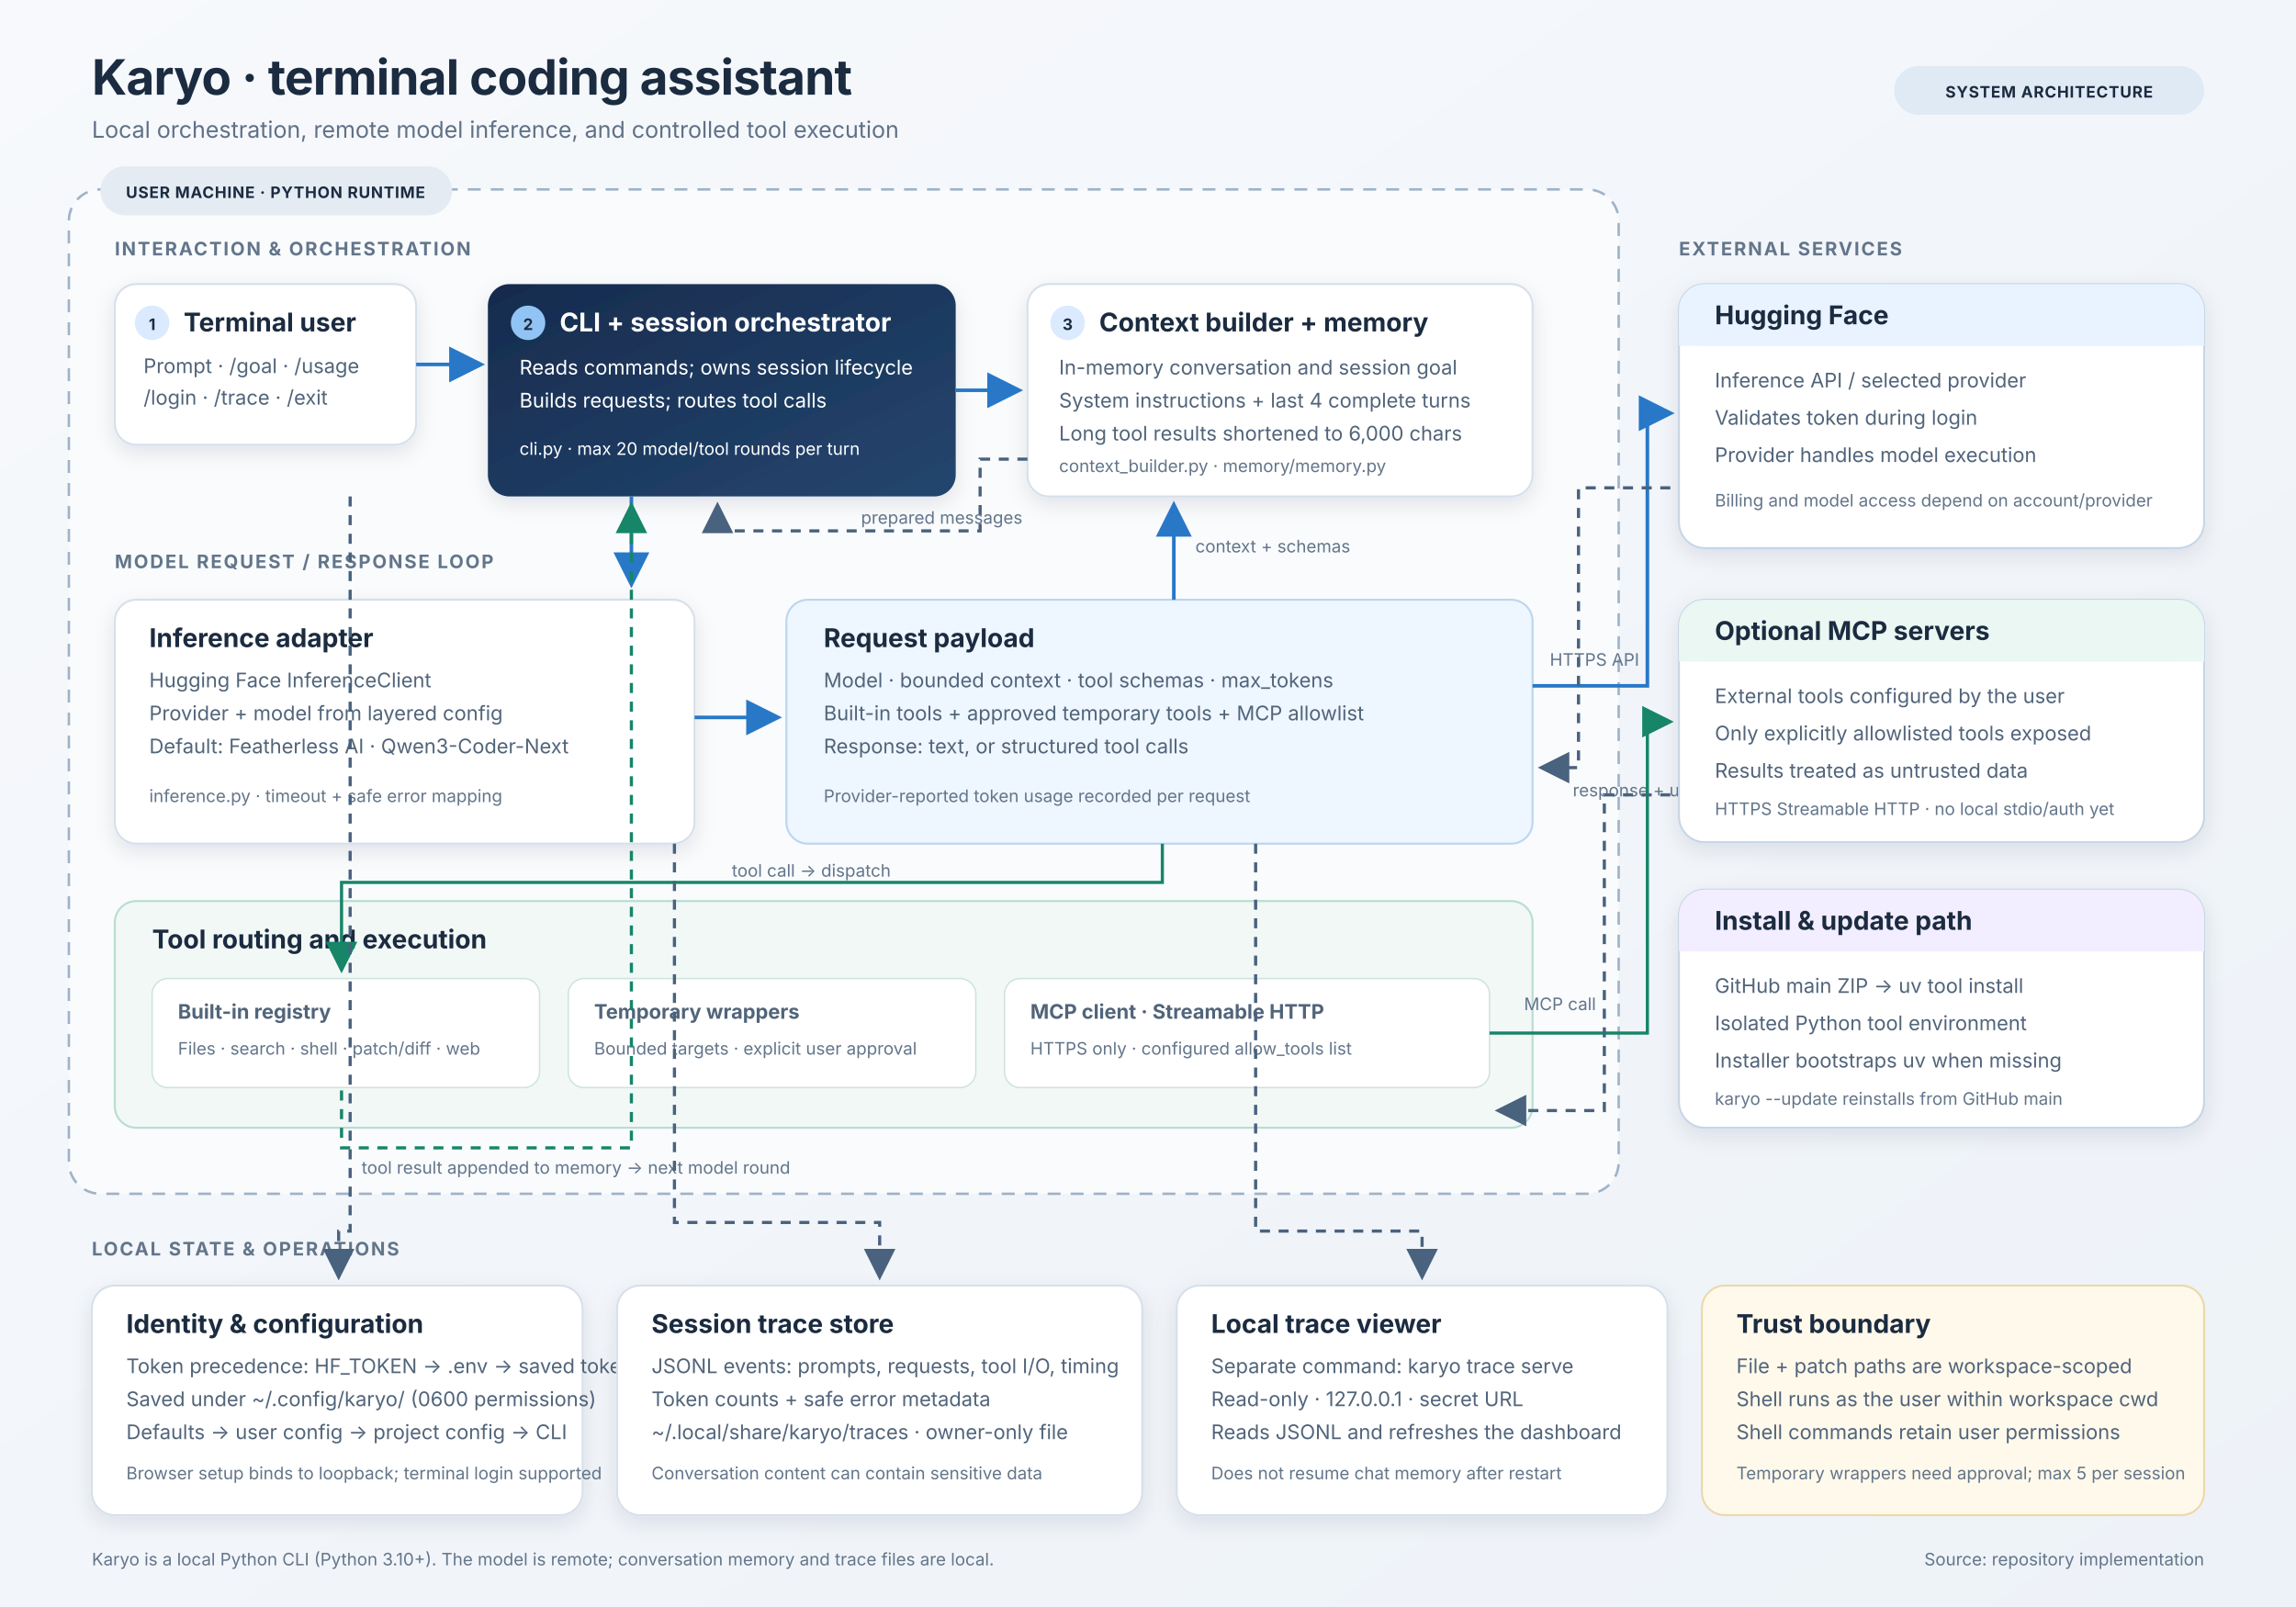
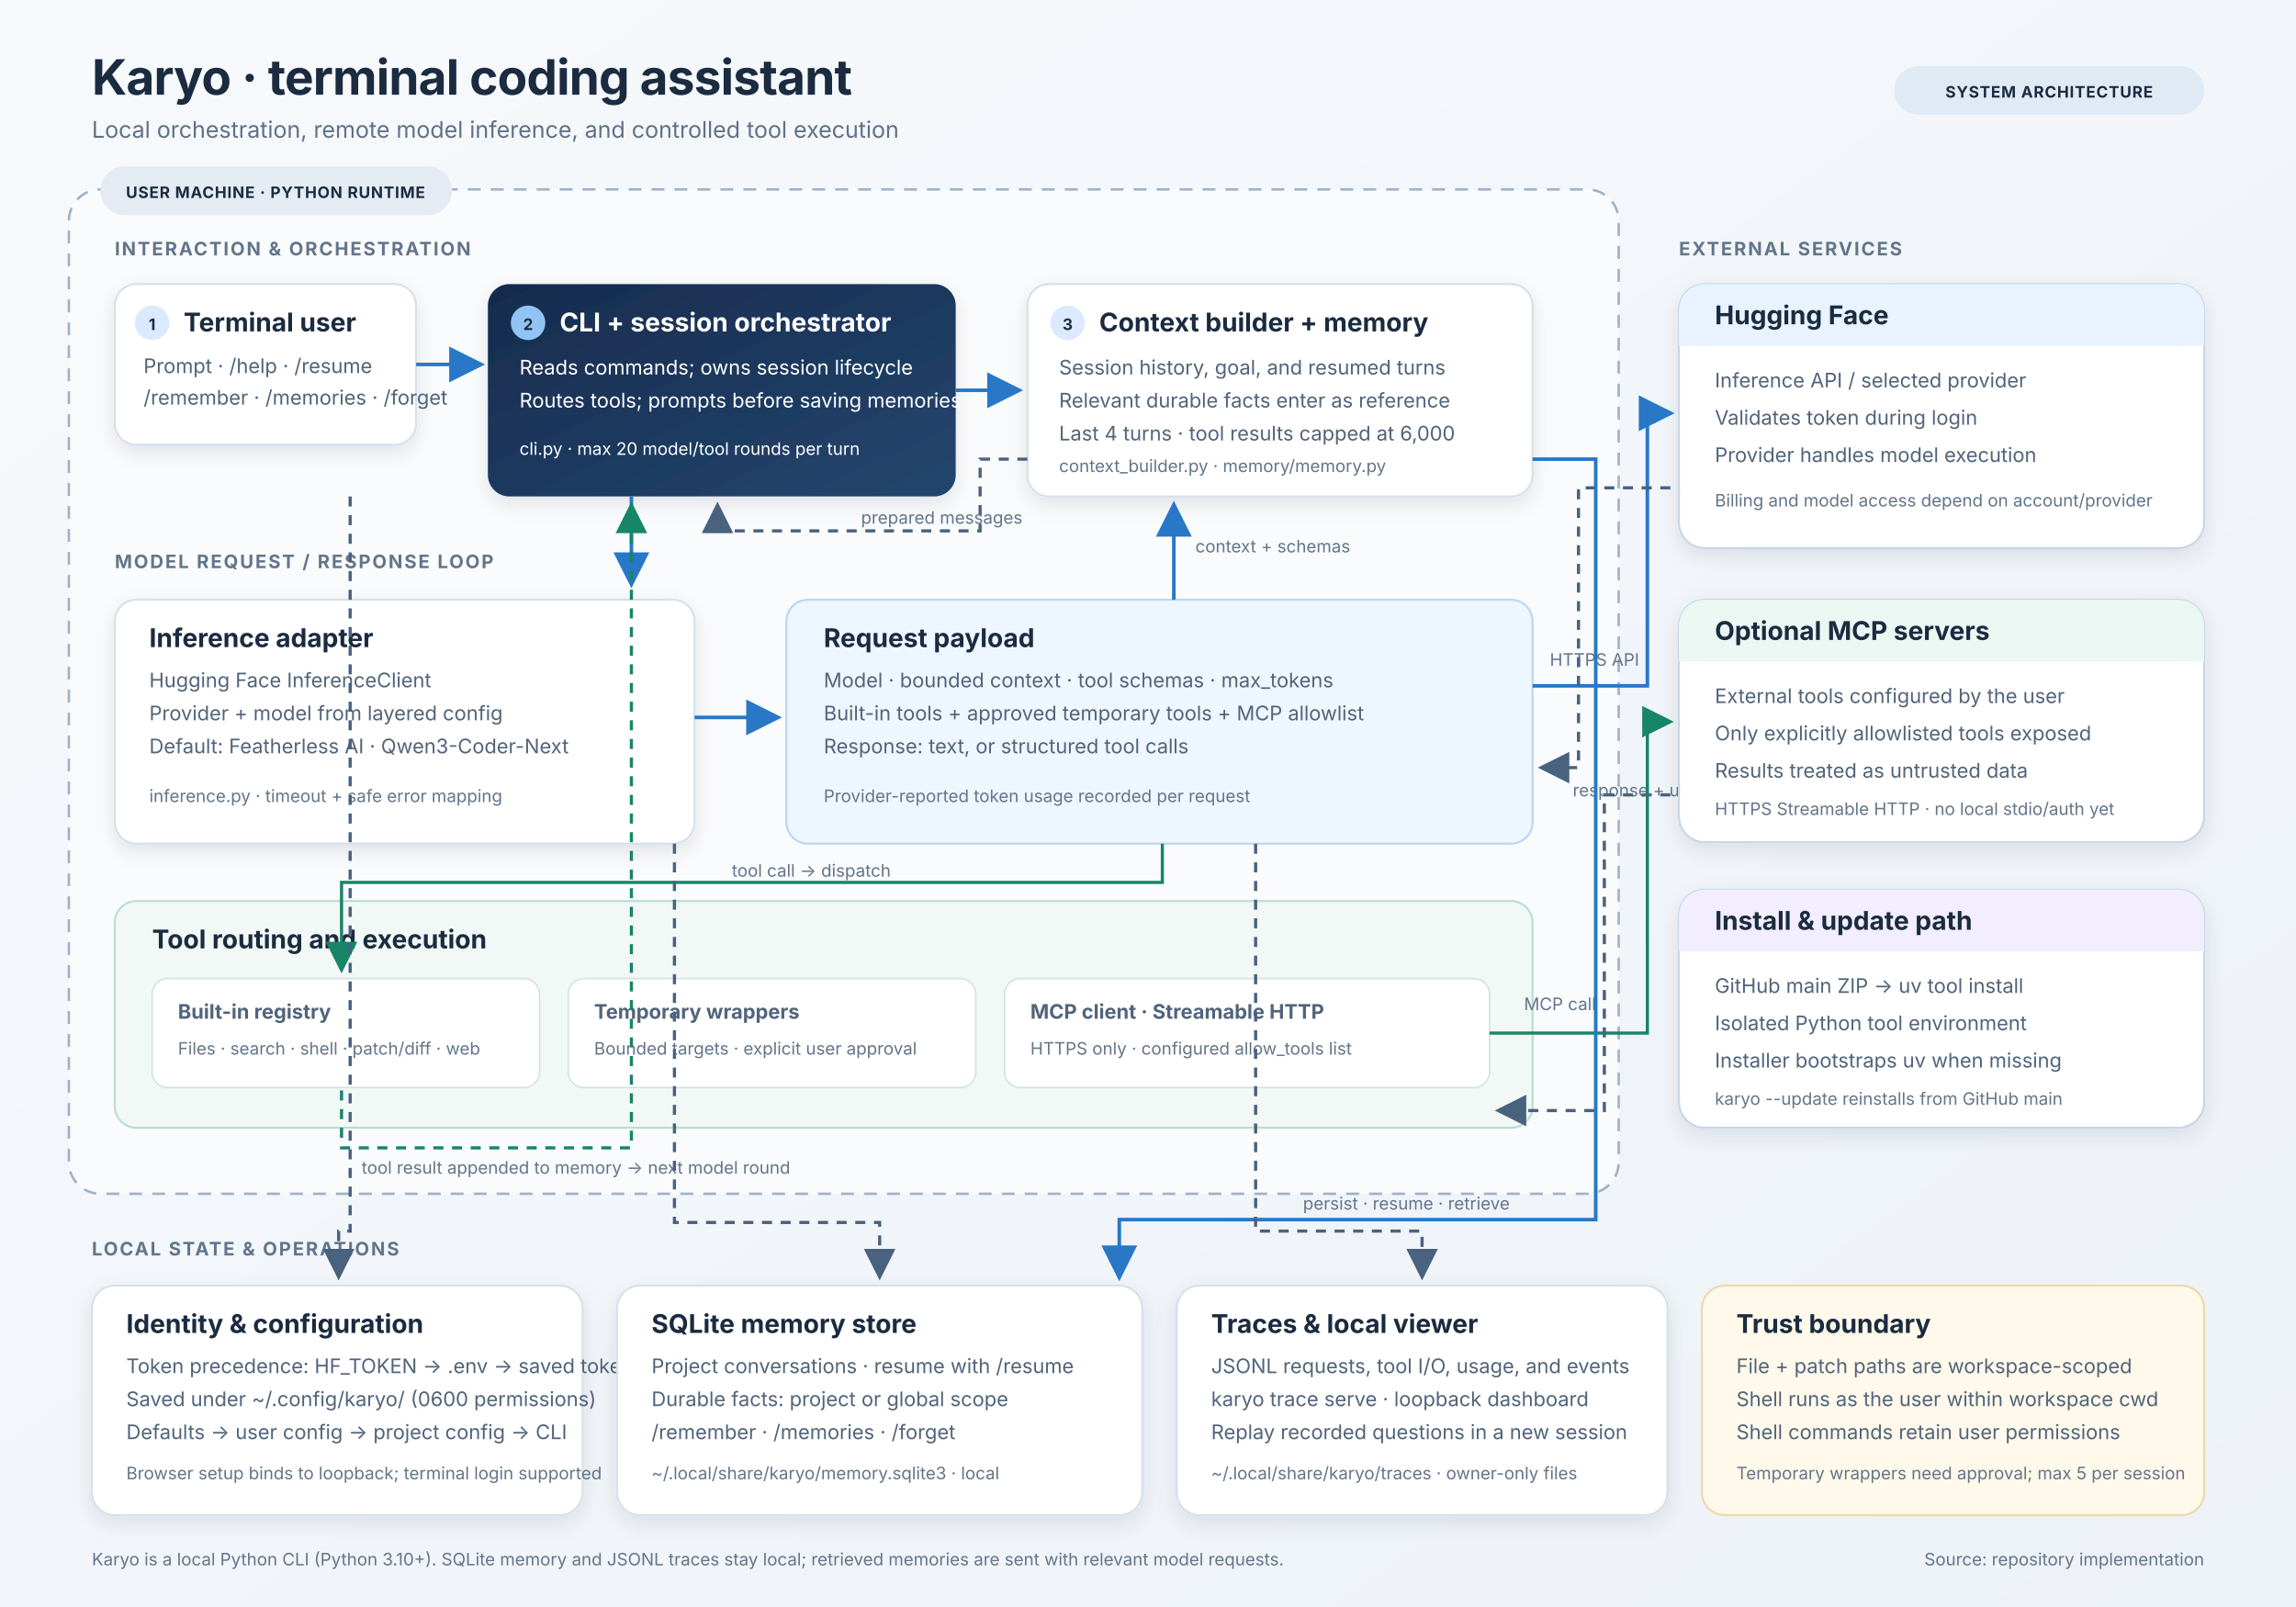
<svg xmlns="http://www.w3.org/2000/svg" width="1600" height="1120" viewBox="0 0 1600 1120" role="img" aria-labelledby="title desc">
  <defs>
    <linearGradient id="bg" x1="0" y1="0" x2="1" y2="1">
      <stop stop-color="#f7f9fc" />
      <stop offset="1" stop-color="#edf2f8" />
    </linearGradient>
    <linearGradient id="navy" x1="0" y1="0" x2="1" y2="1">
      <stop stop-color="#172b4d" />
      <stop offset="1" stop-color="#24466f" />
    </linearGradient>
    <filter id="shadow" x="-15%" y="-15%" width="130%" height="145%">
      <feDropShadow dx="0" dy="5" stdDeviation="7" flood-color="#13233a" flood-opacity=".10" />
    </filter>
    <marker id="arrow" markerWidth="10" markerHeight="10" refX="8" refY="5" orient="auto">
      <path d="M0 0L10 5L0 10Z" fill="#49627e" />
    </marker>
    <marker id="arrowBlue" markerWidth="10" markerHeight="10" refX="8" refY="5" orient="auto">
      <path d="M0 0L10 5L0 10Z" fill="#2878c7" />
    </marker>
    <marker id="arrowGreen" markerWidth="10" markerHeight="10" refX="8" refY="5" orient="auto">
      <path d="M0 0L10 5L0 10Z" fill="#168568" />
    </marker>
    <style>
      text{font-family:Inter,-apple-system,BlinkMacSystemFont,"Segoe UI",sans-serif;fill:#1b2b40}
      .title{font-size:34px;font-weight:750;letter-spacing:-.5px}.subtitle{font-size:16px;fill:#607187}
      .section{font-size:13px;font-weight:750;letter-spacing:1.2px;fill:#63758a}
      .h{font-size:18px;font-weight:700}.body{font-size:14px;fill:#51647a}.small{font-size:12px;fill:#63758a}
      .tag{font-size:11px;font-weight:700;letter-spacing:.5px}.white{fill:#fff}.card{fill:#fff;stroke:#d7e0ea;stroke-width:1.4;filter:url(#shadow)}
      .line{fill:none;stroke:#49627e;stroke-width:2.2;marker-end:url(#arrow)}
      .lineBlue{fill:none;stroke:#2878c7;stroke-width:2.5;marker-end:url(#arrowBlue)}
      .lineGreen{fill:none;stroke:#168568;stroke-width:2.2;marker-end:url(#arrowGreen)}
      .dashed{stroke-dasharray:7 6}
    </style>
  </defs>
  <rect width="1600" height="1120" fill="url(#bg)" />
  <text x="64" y="66" class="title">Karyo · terminal coding assistant</text>
  <text x="64" y="96" class="subtitle">Local orchestration, remote model inference, and controlled tool execution</text>
  <rect x="1320" y="46" width="216" height="34" rx="17" fill="#e0eaf5" />
  <text x="1428" y="68" text-anchor="middle" class="tag" fill="#315476">SYSTEM ARCHITECTURE</text>
  <rect x="48" y="132" width="1080" height="700" rx="22" fill="#f9fbfd" stroke="#9fb2c7" stroke-width="1.7" stroke-dasharray="9 7" />
  <rect x="70" y="116" width="245" height="34" rx="17" fill="#e4ebf3" />
  <text x="192" y="138" text-anchor="middle" class="tag" fill="#45617e">USER MACHINE · PYTHON RUNTIME</text>
  <text x="80" y="178" class="section">INTERACTION &amp; ORCHESTRATION</text>
  <rect x="80" y="198" width="210" height="112" rx="15" class="card" />
  <circle cx="106" cy="225" r="12" fill="#dbeafe" />
  <text x="106" y="230" text-anchor="middle" class="tag" fill="#2368a7">1</text>
  <text x="128" y="231" class="h">Terminal user</text>
-   <text x="100" y="260" class="body">Prompt · /goal · /usage</text>
-   <text x="100" y="282" class="body">/login · /trace · /exit</text>
+   <text x="100" y="260" class="body">Prompt · /help · /resume</text>
+   <text x="100" y="282" class="body">/remember · /memories · /forget</text>
  <rect x="340" y="198" width="326" height="148" rx="15" fill="url(#navy)" filter="url(#shadow)" />
  <circle cx="368" cy="225" r="12" fill="#91c4f4" />
  <text x="368" y="230" text-anchor="middle" class="tag" fill="#173552">2</text>
  <text x="390" y="231" class="h white">CLI + session orchestrator</text>
  <text x="362" y="261" class="body white">Reads commands; owns session lifecycle</text>
-   <text x="362" y="284" class="body white">Builds requests; routes tool calls</text>
+   <text x="362" y="284" class="body white">Routes tools; prompts before saving memories</text>
  <text x="362" y="317" class="small white">cli.py · max 20 model/tool rounds per turn</text>
  <rect x="716" y="198" width="352" height="148" rx="15" class="card" />
  <circle cx="744" cy="225" r="12" fill="#dbeafe" />
  <text x="744" y="230" text-anchor="middle" class="tag" fill="#2368a7">3</text>
  <text x="766" y="231" class="h">Context builder + memory</text>
-   <text x="738" y="261" class="body">In-memory conversation and session goal</text>
-   <text x="738" y="284" class="body">System instructions + last 4 complete turns</text>
-   <text x="738" y="307" class="body">Long tool results shortened to 6,000 chars</text>
+   <text x="738" y="261" class="body">Session history, goal, and resumed turns</text>
+   <text x="738" y="284" class="body">Relevant durable facts enter as reference</text>
+   <text x="738" y="307" class="body">Last 4 turns · tool results capped at 6,000</text>
  <text x="738" y="329" class="small">context_builder.py · memory/memory.py</text>
  <path d="M290 254H333" class="lineBlue" />
  <path d="M666 272H708" class="lineBlue" />
  <path d="M716 320H683V370H500V354" class="line dashed" />
  <text x="600" y="365" class="small">prepared messages</text>
  <text x="80" y="396" class="section">MODEL REQUEST / RESPONSE LOOP</text>
  <rect x="80" y="418" width="404" height="170" rx="15" class="card" />
  <text x="104" y="451" class="h">Inference adapter</text>
  <text x="104" y="479" class="body">Hugging Face InferenceClient</text>
  <text x="104" y="502" class="body">Provider + model from layered config</text>
  <text x="104" y="525" class="body">Default: Featherless AI · Qwen3-Coder-Next</text>
  <text x="104" y="559" class="small">inference.py · timeout + safe error mapping</text>
  <rect x="548" y="418" width="520" height="170" rx="15" fill="#eef6ff" stroke="#bdd6ef" stroke-width="1.4" />
  <text x="574" y="451" class="h">Request payload</text>
  <text x="574" y="479" class="body">Model · bounded context · tool schemas · max_tokens</text>
  <text x="574" y="502" class="body">Built-in tools + approved temporary tools + MCP allowlist</text>
  <text x="574" y="525" class="body">Response: text, or structured tool calls</text>
  <text x="574" y="559" class="small">Provider-reported token usage recorded per request</text>
  <path d="M440 346V405" class="lineBlue" />
  <path d="M484 500H540" class="lineBlue" />
  <path d="M818 418V354" class="lineBlue" />
  <text x="833" y="385" class="small">context + schemas</text>
  <rect x="80" y="628" width="988" height="158" rx="15" fill="#f1f8f6" stroke="#b9ddd2" stroke-width="1.4" />
  <text x="106" y="661" class="h">Tool routing and execution</text>
  <rect x="106" y="682" width="270" height="76" rx="11" fill="#fff" stroke="#cfe3dc" />
  <text x="124" y="710" class="body" font-weight="700">Built-in registry</text>
  <text x="124" y="735" class="small">Files · search · shell · patch/diff · web</text>
  <rect x="396" y="682" width="284" height="76" rx="11" fill="#fff" stroke="#cfe3dc" />
  <text x="414" y="710" class="body" font-weight="700">Temporary wrappers</text>
  <text x="414" y="735" class="small">Bounded targets · explicit user approval</text>
  <rect x="700" y="682" width="338" height="76" rx="11" fill="#fff" stroke="#cfe3dc" />
  <text x="718" y="710" class="body" font-weight="700">MCP client · Streamable HTTP</text>
  <text x="718" y="735" class="small">HTTPS only · configured allow_tools list</text>
  <path d="M810 588V615H238V674" class="lineGreen" />
  <text x="510" y="611" class="small">tool call → dispatch</text>
  <path d="M238 760V800H440V354" class="lineGreen dashed" />
  <text x="252" y="818" class="small">tool result appended to memory → next model round</text>
  <text x="1170" y="178" class="section">EXTERNAL SERVICES</text>
  <rect x="1170" y="198" width="366" height="184" rx="18" fill="#fff" stroke="#c6d6e6" stroke-width="1.4" filter="url(#shadow)" />
  <rect x="1170" y="198" width="366" height="43" rx="18" fill="#e9f3ff" />
  <path d="M1170 223v18h366v-18" fill="#e9f3ff" />
  <text x="1195" y="226" class="h">Hugging Face</text>
  <text x="1195" y="270" class="body">Inference API / selected provider</text>
  <text x="1195" y="296" class="body">Validates token during login</text>
  <text x="1195" y="322" class="body">Provider handles model execution</text>
  <text x="1195" y="353" class="small">Billing and model access depend on account/provider</text>
  <path d="M1068 478H1148V288H1162" class="lineBlue" />
  <text x="1080" y="464" class="small">HTTPS API</text>
  <path d="M1164 340H1100V535H1076" class="line dashed" />
  <text x="1096" y="555" class="small">response + usage</text>
  <rect x="1170" y="418" width="366" height="169" rx="18" fill="#fff" stroke="#c6d6e6" stroke-width="1.4" filter="url(#shadow)" />
  <rect x="1170" y="418" width="366" height="43" rx="18" fill="#eaf7f2" />
  <path d="M1170 443v18h366v-18" fill="#eaf7f2" />
  <text x="1195" y="446" class="h">Optional MCP servers</text>
  <text x="1195" y="490" class="body">External tools configured by the user</text>
  <text x="1195" y="516" class="body">Only explicitly allowlisted tools exposed</text>
  <text x="1195" y="542" class="body">Results treated as untrusted data</text>
  <text x="1195" y="568" class="small">HTTPS Streamable HTTP · no local stdio/auth yet</text>
  <path d="M1038 720H1148V503H1162" class="lineGreen" />
  <text x="1062" y="704" class="small">MCP call</text>
  <path d="M1164 554H1118V774H1046" class="line dashed" />
  <rect x="1170" y="620" width="366" height="166" rx="18" fill="#fff" stroke="#c6d6e6" stroke-width="1.4" filter="url(#shadow)" />
  <rect x="1170" y="620" width="366" height="43" rx="18" fill="#f2edff" />
  <path d="M1170 645v18h366v-18" fill="#f2edff" />
  <text x="1195" y="648" class="h">Install &amp; update path</text>
  <text x="1195" y="692" class="body">GitHub main ZIP → uv tool install</text>
  <text x="1195" y="718" class="body">Isolated Python tool environment</text>
  <text x="1195" y="744" class="body">Installer bootstraps uv when missing</text>
  <text x="1195" y="770" class="small">karyo --update reinstalls from GitHub main</text>
  <text x="64" y="875" class="section">LOCAL STATE &amp; OPERATIONS</text>
  <rect x="64" y="896" width="342" height="160" rx="16" class="card" />
  <text x="88" y="929" class="h">Identity &amp; configuration</text>
  <text x="88" y="957" class="body">Token precedence: HF_TOKEN → .env → saved token</text>
  <text x="88" y="980" class="body">Saved under ~/.config/karyo/ (0600 permissions)</text>
  <text x="88" y="1003" class="body">Defaults → user config → project config → CLI</text>
  <text x="88" y="1031" class="small">Browser setup binds to loopback; terminal login supported</text>
  <rect x="430" y="896" width="366" height="160" rx="16" class="card" />
-   <text x="454" y="929" class="h">Session trace store</text>
-   <text x="454" y="957" class="body">JSONL events: prompts, requests, tool I/O, timing</text>
-   <text x="454" y="980" class="body">Token counts + safe error metadata</text>
-   <text x="454" y="1003" class="body">~/.local/share/karyo/traces · owner-only file</text>
-   <text x="454" y="1031" class="small">Conversation content can contain sensitive data</text>
+   <text x="454" y="929" class="h">SQLite memory store</text>
+   <text x="454" y="957" class="body">Project conversations · resume with /resume</text>
+   <text x="454" y="980" class="body">Durable facts: project or global scope</text>
+   <text x="454" y="1003" class="body">/remember · /memories · /forget</text>
+   <text x="454" y="1031" class="small">~/.local/share/karyo/memory.sqlite3 · local</text>
  <rect x="820" y="896" width="342" height="160" rx="16" class="card" />
-   <text x="844" y="929" class="h">Local trace viewer</text>
-   <text x="844" y="957" class="body">Separate command: karyo trace serve</text>
-   <text x="844" y="980" class="body">Read-only · 127.0.0.1 · secret URL</text>
-   <text x="844" y="1003" class="body">Reads JSONL and refreshes the dashboard</text>
-   <text x="844" y="1031" class="small">Does not resume chat memory after restart</text>
+   <text x="844" y="929" class="h">Traces &amp; local viewer</text>
+   <text x="844" y="957" class="body">JSONL requests, tool I/O, usage, and events</text>
+   <text x="844" y="980" class="body">karyo trace serve · loopback dashboard</text>
+   <text x="844" y="1003" class="body">Replay recorded questions in a new session</text>
+   <text x="844" y="1031" class="small">~/.local/share/karyo/traces · owner-only files</text>
  <rect x="1186" y="896" width="350" height="160" rx="16" fill="#fff9eb" stroke="#ecd9aa" stroke-width="1.4" />
  <text x="1210" y="929" class="h">Trust boundary</text>
  <text x="1210" y="957" class="body">File + patch paths are workspace-scoped</text>
  <text x="1210" y="980" class="body">Shell runs as the user within workspace cwd</text>
  <text x="1210" y="1003" class="body">Shell commands retain user permissions</text>
  <text x="1210" y="1031" class="small">Temporary wrappers need approval; max 5 per session</text>
  <path d="M244 346V858H236V888" class="line dashed" />
  <path d="M470 588V852H613V888" class="line dashed" />
+   <path d="M1068 320H1112V850H780V888" class="lineBlue" />
+   <text x="908" y="843" class="small">persist · resume · retrieve</text>
  <path d="M875 588V858H991V888" class="line dashed" />
-   <text x="64" y="1091" class="small">Karyo is a local Python CLI (Python 3.10+). The model is remote; conversation memory and trace files are local.</text>
+   <text x="64" y="1091" class="small">Karyo is a local Python CLI (Python 3.10+). SQLite memory and JSONL traces stay local; retrieved memories are sent with relevant model requests.</text>
  <text x="1536" y="1091" text-anchor="end" class="small">Source: repository implementation</text>
</svg>
